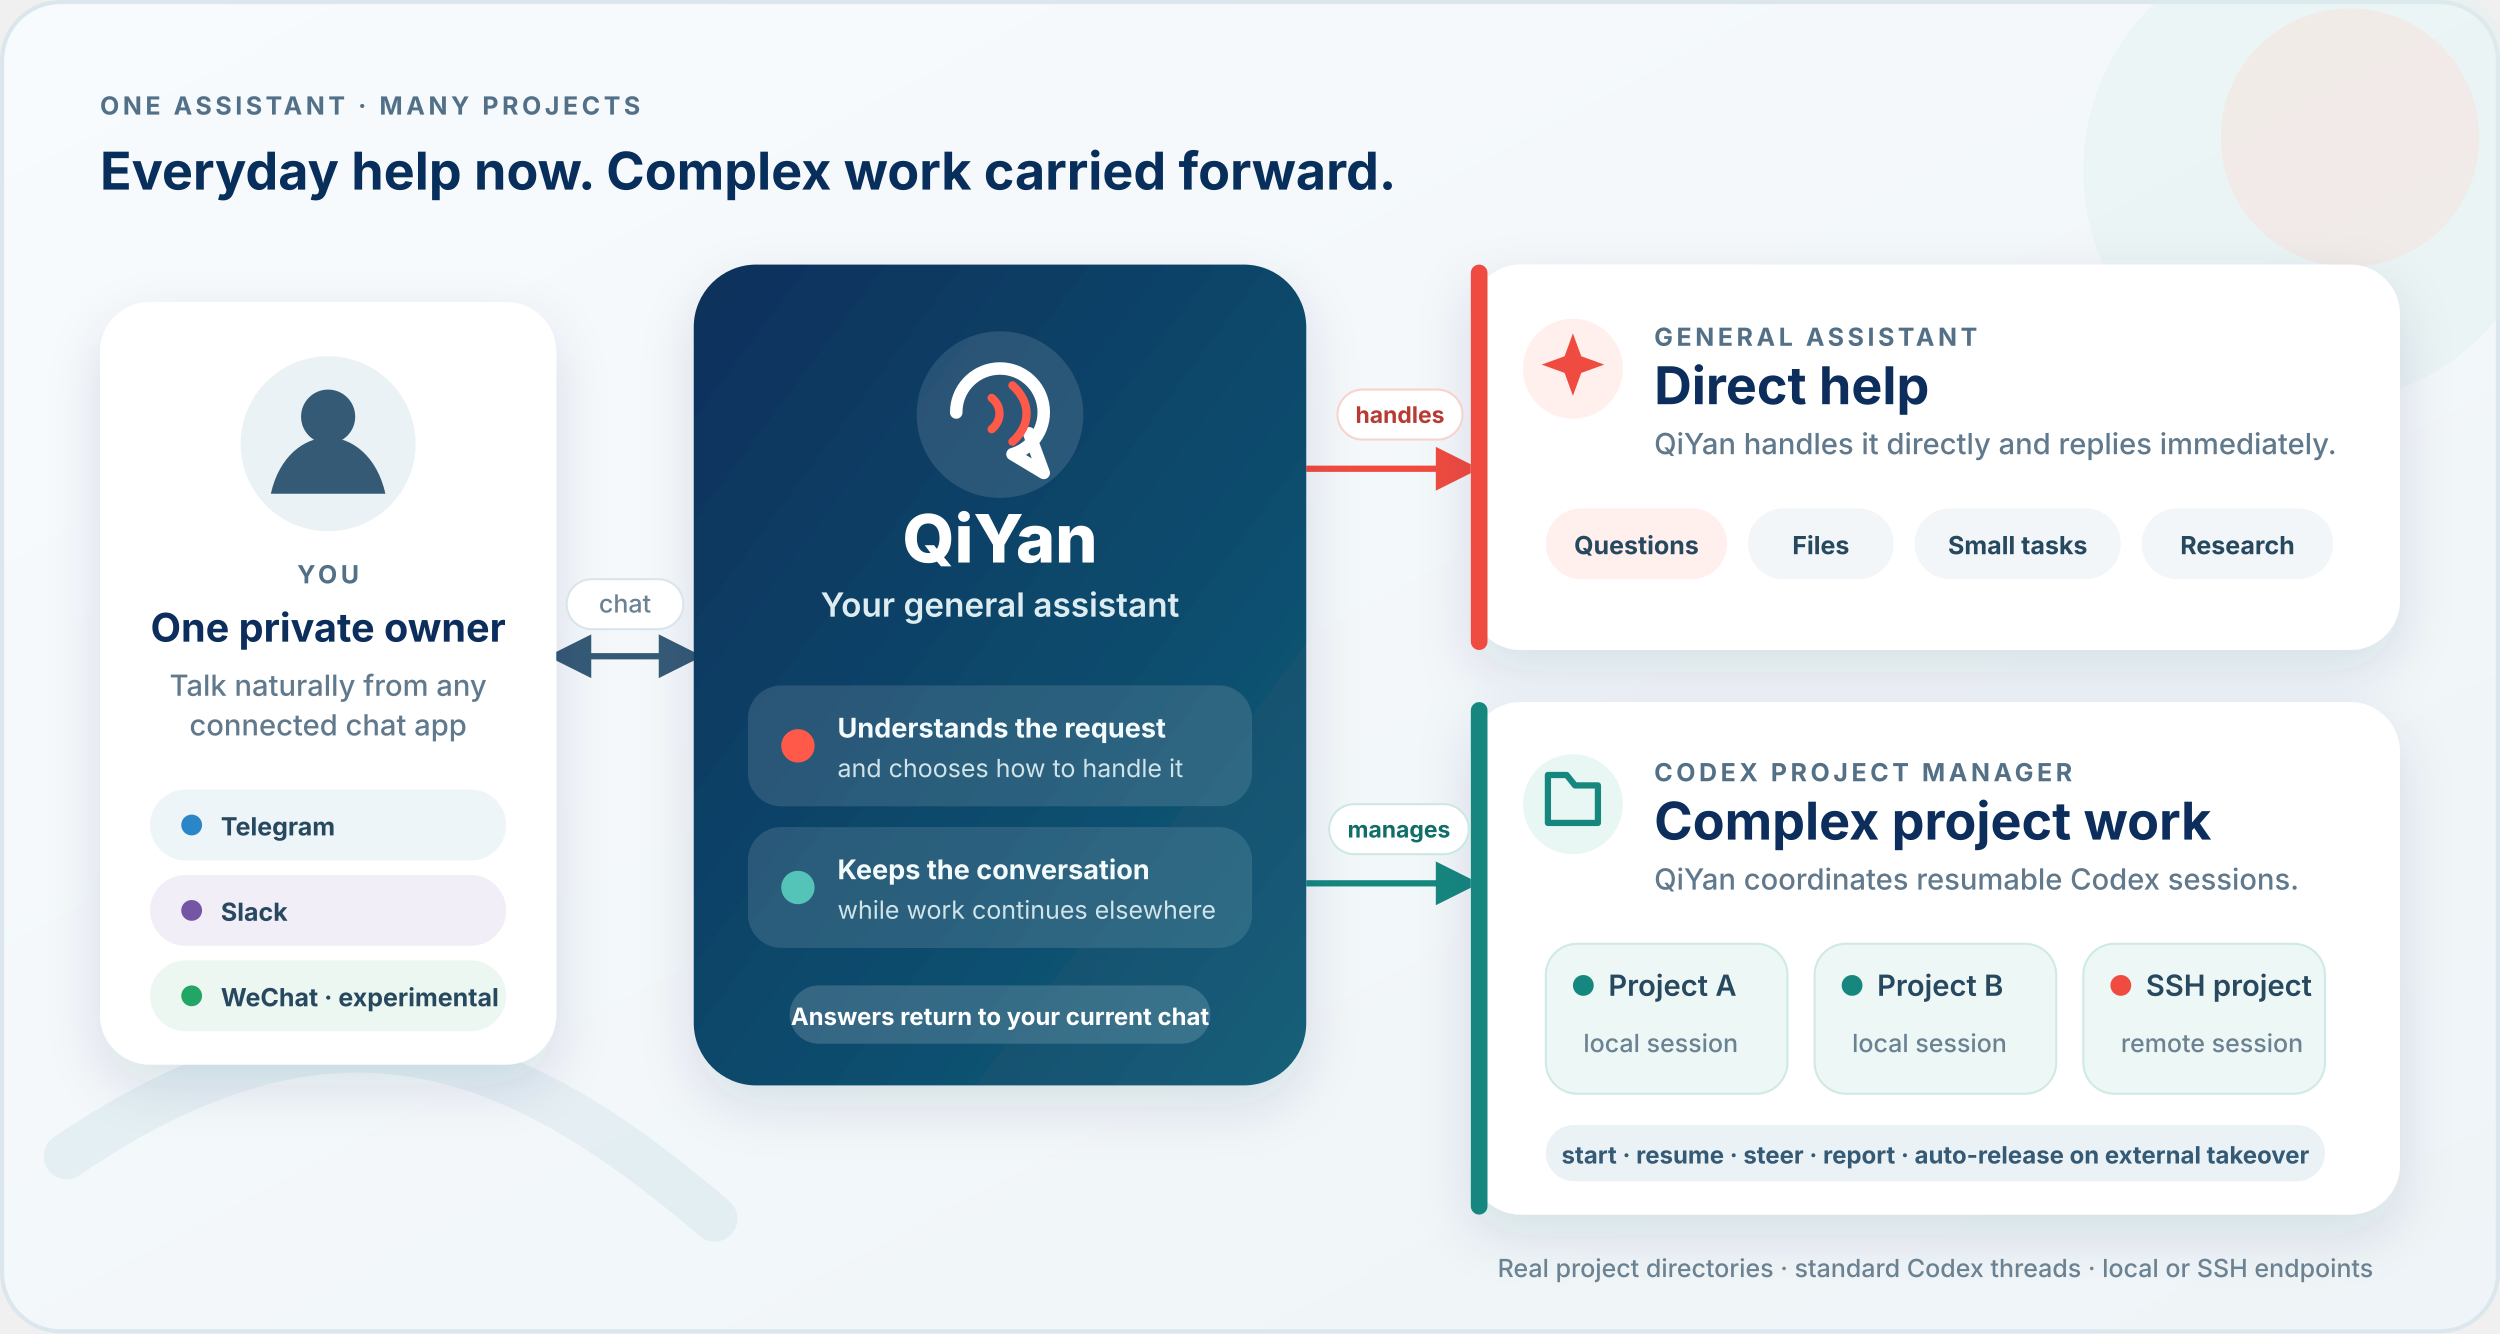
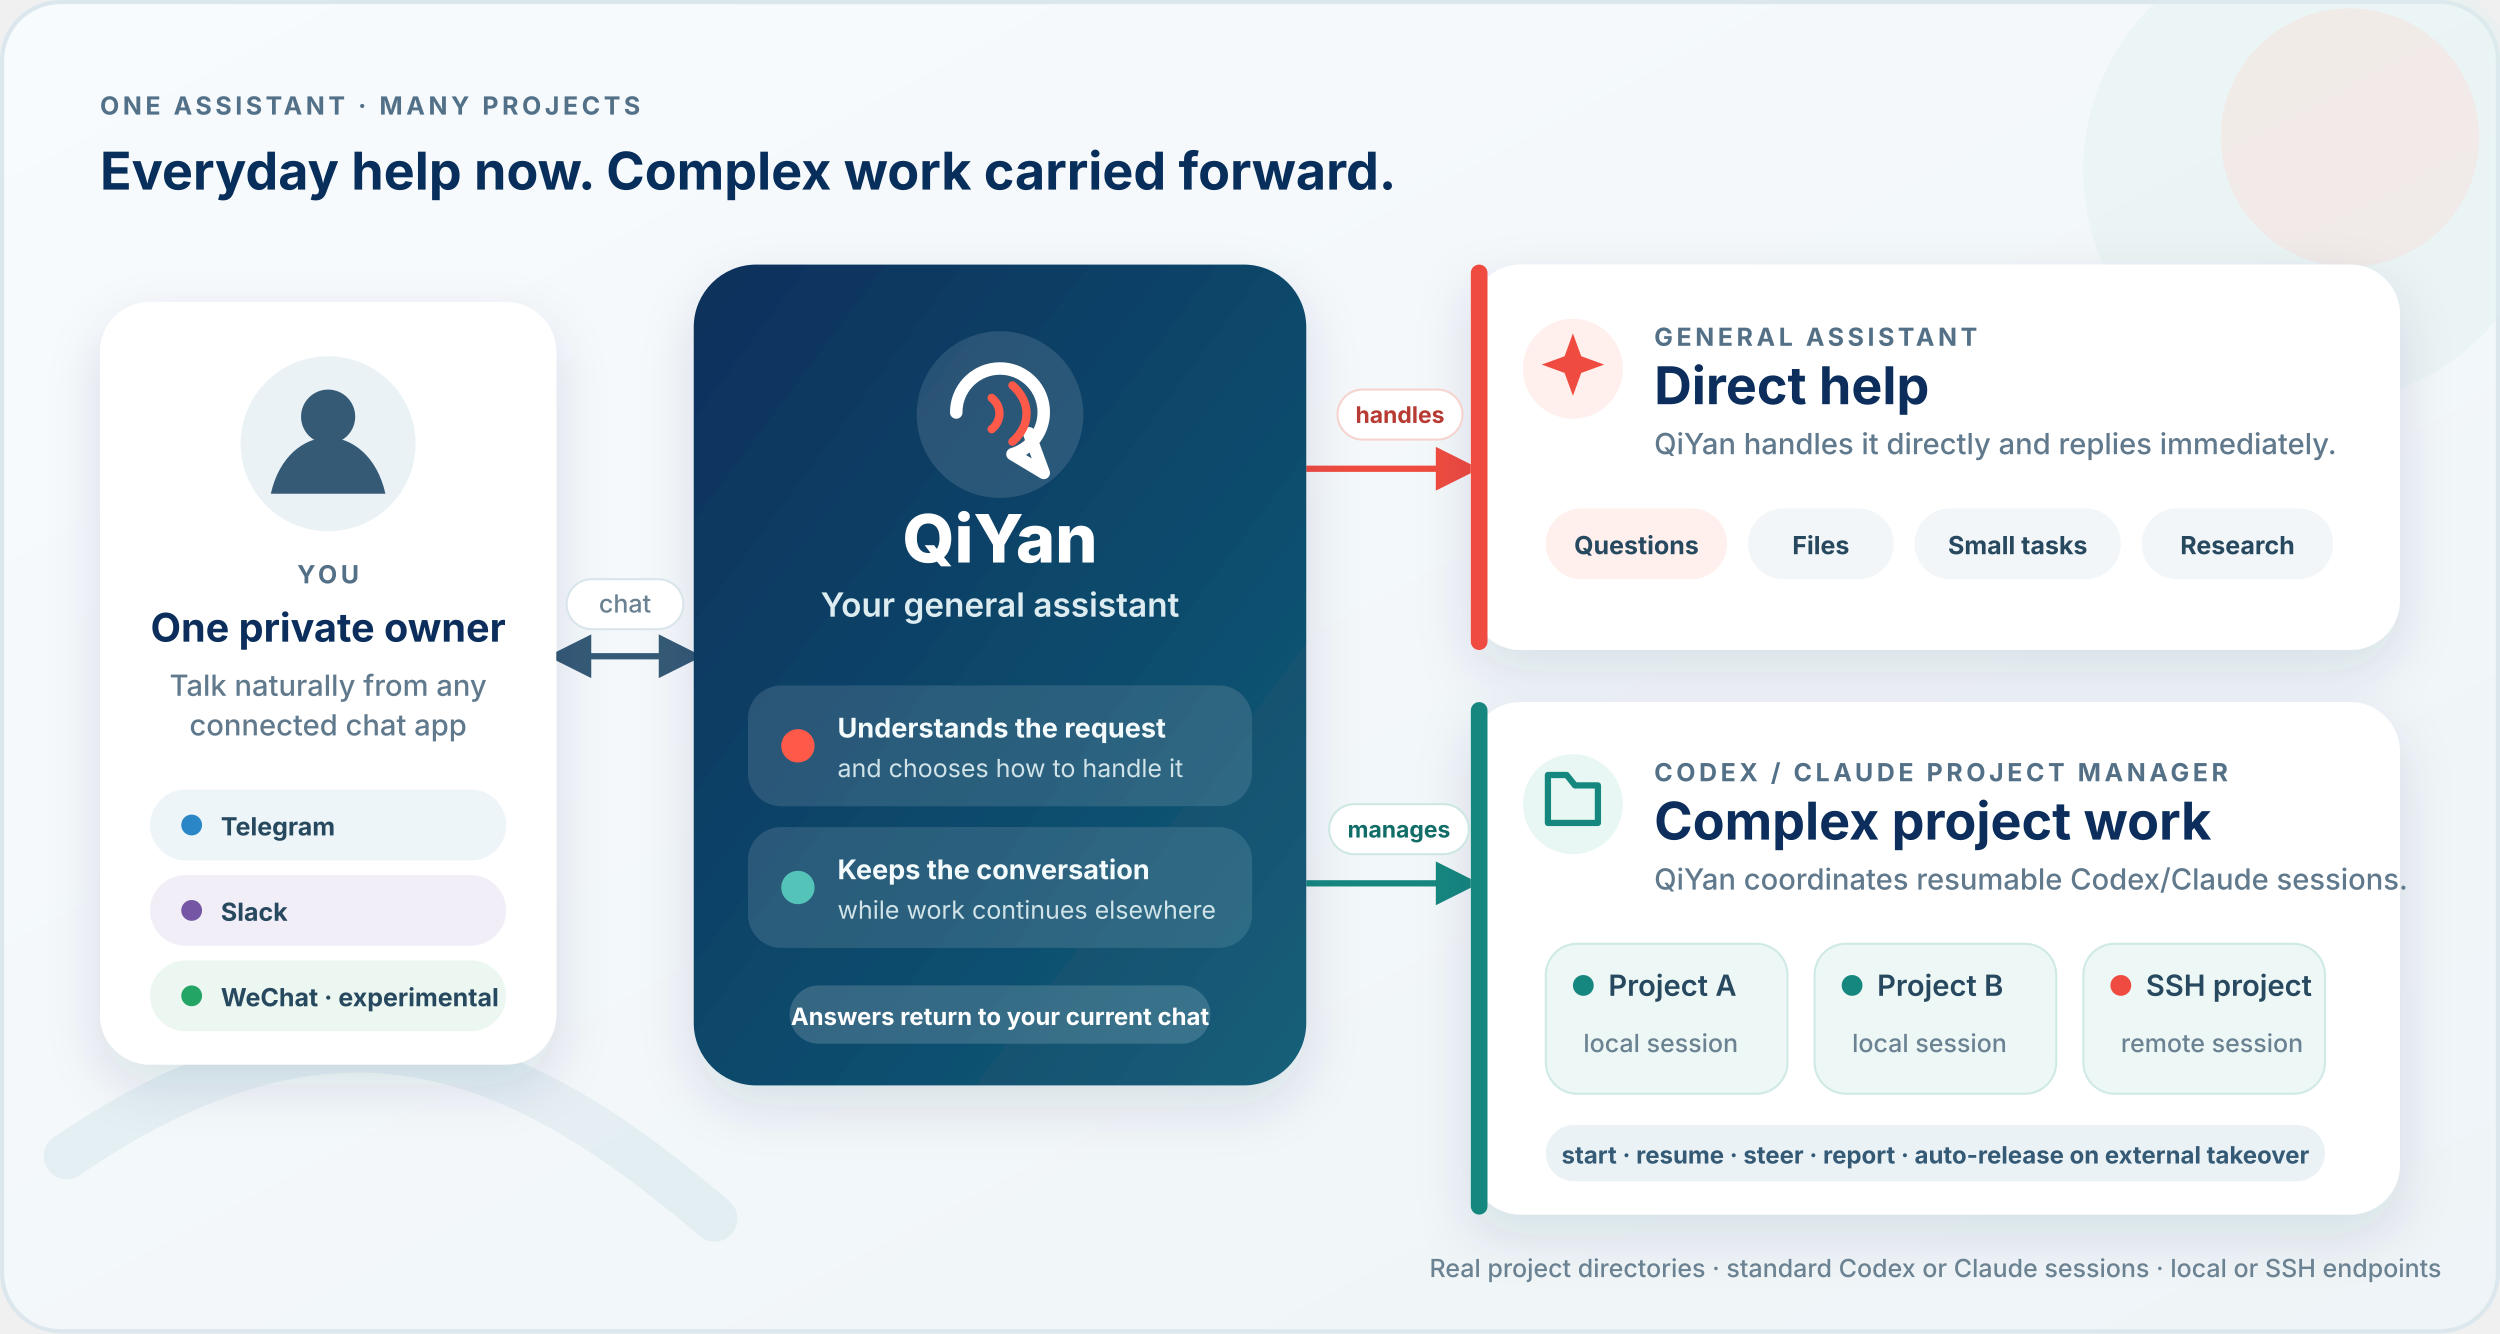
<svg xmlns="http://www.w3.org/2000/svg" viewBox="0 0 1200 640" role="img" aria-labelledby="title description">
  <defs>
    <linearGradient id="canvas" x1="0" y1="0" x2="1" y2="1">
      <stop offset="0" stop-color="#f8fbfd" />
      <stop offset="1" stop-color="#eef4f7" />
    </linearGradient>
    <linearGradient id="qiyan" x1="0" y1="0" x2="1" y2="1">
      <stop offset="0" stop-color="#082f5b" />
      <stop offset="1" stop-color="#155f79" />
    </linearGradient>
    <filter id="shadow" x="-20%" y="-20%" width="140%" height="150%">
      <feDropShadow dx="0" dy="10" stdDeviation="13" flood-color="#082f5b" flood-opacity=".12" />
    </filter>
    <marker id="arrow-navy" viewBox="0 0 10 10" refX="8" refY="5" markerWidth="7" markerHeight="7" orient="auto-start-reverse">
      <path d="M0 0l10 5-10 5z" fill="#355a76" />
    </marker>
    <marker id="arrow-coral" viewBox="0 0 10 10" refX="8" refY="5" markerWidth="7" markerHeight="7" orient="auto">
      <path d="M0 0l10 5-10 5z" fill="#ef4b3f" />
    </marker>
    <marker id="arrow-teal" viewBox="0 0 10 10" refX="8" refY="5" markerWidth="7" markerHeight="7" orient="auto">
      <path d="M0 0l10 5-10 5z" fill="#16877f" />
    </marker>
    <style>
      text { font-family: Inter, ui-sans-serif, system-ui, -apple-system, BlinkMacSystemFont, "Segoe UI", sans-serif; }
      .eyebrow { fill: #527087; font-size: 12px; font-weight: 700; letter-spacing: 1.7px; }
      .title { fill: #082f5b; font-size: 25px; font-weight: 750; }
      .card-title { fill: #082f5b; font-size: 19px; font-weight: 750; }
      .subtitle { fill: #60798c; font-size: 14px; font-weight: 500; }
      .body { fill: #28485f; font-size: 14px; font-weight: 600; }
      .small { fill: #6b8292; font-size: 12px; font-weight: 550; }
      .chip { fill: #28485f; font-size: 12px; font-weight: 700; }
      .white-title { fill: #fff; font-size: 32px; font-weight: 780; }
      .white-subtitle { fill: #dcecf1; font-size: 16px; font-weight: 600; }
      .white-body { fill: #f4fbfc; font-size: 13px; font-weight: 650; }
    </style>
  </defs>
  <rect x="1" y="1" width="1198" height="638" rx="28" fill="url(#canvas)" stroke="#dce7ed" stroke-width="2" />
  <circle cx="1112" cy="82" r="112" fill="#dcefed" opacity=".38" />
  <circle cx="1128" cy="66" r="62" fill="#f9d9d3" opacity=".38" />
  <path d="M32 555c126-86 212-55 311 30" fill="none" stroke="#d7e7ed" stroke-width="22" stroke-linecap="round" opacity=".55" />
  <text x="48" y="55" class="eyebrow">ONE ASSISTANT · MANY PROJECTS</text>
  <text x="48" y="91" class="title">Everyday help now. Complex work carried forward.</text>
  <path d="M267 315h66" fill="none" stroke="#355a76" stroke-width="3" marker-start="url(#arrow-navy)" marker-end="url(#arrow-navy)" />
  <path d="M627 225h79" fill="none" stroke="#ef4b3f" stroke-width="3" marker-end="url(#arrow-coral)" />
  <path d="M627 424h79" fill="none" stroke="#16877f" stroke-width="3" marker-end="url(#arrow-teal)" />
  <g filter="url(#shadow)">
    <rect x="48" y="145" width="219" height="366" rx="24" fill="#fff" />
    <circle cx="157.5" cy="213" r="42" fill="#eaf2f6" />
    <circle cx="157.5" cy="200" r="13" fill="#355a76" />
    <path d="M130 237c4-18 16-27 27.5-27s23.5 9 27.5 27" fill="#355a76" />
    <text x="157.5" y="280" text-anchor="middle" class="eyebrow">YOU</text>
    <text x="157.5" y="308" text-anchor="middle" class="card-title">One private owner</text>
    <text x="157.5" y="334" text-anchor="middle" class="subtitle">Talk naturally from any</text>
    <text x="157.5" y="353" text-anchor="middle" class="subtitle">connected chat app</text>
    <rect x="72" y="379" width="171" height="34" rx="17" fill="#edf5f8" />
    <circle cx="92" cy="396" r="5" fill="#2a86c7" />
    <text x="106" y="401" class="chip">Telegram</text>
    <rect x="72" y="420" width="171" height="34" rx="17" fill="#f2eef8" />
    <circle cx="92" cy="437" r="5" fill="#7456a4" />
    <text x="106" y="442" class="chip">Slack</text>
    <rect x="72" y="461" width="171" height="34" rx="17" fill="#edf7f1" />
    <circle cx="92" cy="478" r="5" fill="#24a565" />
    <text x="106" y="483" class="chip">WeChat · experimental</text>
    <rect x="333" y="127" width="294" height="394" rx="30" fill="url(#qiyan)" />
    <circle cx="480" cy="199" r="40" fill="#fff" opacity=".12" />
    <path d="M459 198a21 21 0 1 1 27 20l15 9-7-19" fill="none" stroke="#fff" stroke-width="6" stroke-linecap="round" stroke-linejoin="round" />
    <path d="M486 185c9 8 9 19 0 27M476 191c5 4 5 11 0 15" fill="none" stroke="#ff5a49" stroke-width="4" stroke-linecap="round" />
    <text x="480" y="270" text-anchor="middle" class="white-title">QiYan</text>
    <text x="480" y="296" text-anchor="middle" class="white-subtitle">Your general assistant</text>
    <rect x="359" y="329" width="242" height="58" rx="16" fill="#fff" opacity=".12" />
    <circle cx="383" cy="358" r="8" fill="#ff5a49" />
    <text x="402" y="354" class="white-body">Understands the request</text>
    <text x="402" y="373" fill="#cfe3e8" font-size="12">and chooses how to handle it</text>
    <rect x="359" y="397" width="242" height="58" rx="16" fill="#fff" opacity=".12" />
    <circle cx="383" cy="426" r="8" fill="#55c4b8" />
    <text x="402" y="422" class="white-body">Keeps the conversation</text>
    <text x="402" y="441" fill="#cfe3e8" font-size="12">while work continues elsewhere</text>
    <rect x="379" y="473" width="202" height="28" rx="14" fill="#fff" opacity=".16" />
    <text x="480" y="492" text-anchor="middle" fill="#fff" font-size="11.5" font-weight="700">Answers return to your current chat</text>
    <rect x="706" y="127" width="446" height="185" rx="24" fill="#fff" />
    <rect x="706" y="127" width="8" height="185" rx="4" fill="#ef4b3f" />
    <circle cx="755" cy="177" r="24" fill="#fff0ed" />
    <path d="m755 160 4 11 11 4-11 4-4 11-4-11-11-4 11-4z" fill="#ef4b3f" />
    <text x="794" y="166" class="eyebrow">GENERAL ASSISTANT</text>
    <text x="794" y="194" class="title">Direct help</text>
    <text x="794" y="218" class="subtitle">QiYan handles it directly and replies immediately.</text>
    <rect x="742" y="244" width="87" height="34" rx="17" fill="#fff0ed" />
    <text x="785.5" y="266" text-anchor="middle" class="chip">Questions</text>
    <rect x="839" y="244" width="70" height="34" rx="17" fill="#f2f6f8" />
    <text x="874" y="266" text-anchor="middle" class="chip">Files</text>
    <rect x="919" y="244" width="99" height="34" rx="17" fill="#f2f6f8" />
    <text x="968.5" y="266" text-anchor="middle" class="chip">Small tasks</text>
    <rect x="1028" y="244" width="92" height="34" rx="17" fill="#f2f6f8" />
    <text x="1074" y="266" text-anchor="middle" class="chip">Research</text>
    <rect x="706" y="337" width="446" height="246" rx="24" fill="#fff" />
    <rect x="706" y="337" width="8" height="246" rx="4" fill="#16877f" />
    <circle cx="755" cy="386" r="24" fill="#e8f7f4" />
    <path d="M743 395h24v-18h-11l-4-5h-9z" fill="none" stroke="#16877f" stroke-width="3" stroke-linejoin="round" />
-     <text x="794" y="375" class="eyebrow">CODEX PROJECT MANAGER</text>
+     <text x="794" y="375" class="eyebrow">CODEX / CLAUDE PROJECT MANAGER</text>
    <text x="794" y="403" class="title">Complex project work</text>
-     <text x="794" y="427" class="subtitle">QiYan coordinates resumable Codex sessions.</text>
+     <text x="794" y="427" class="subtitle">QiYan coordinates resumable Codex/Claude sessions.</text>
    <g>
      <rect x="742" y="453" width="116" height="72" rx="15" fill="#edf7f5" stroke="#cfe9e5" />
      <circle cx="760" cy="473" r="5" fill="#16877f" />
      <text x="772" y="478" class="body" font-size="13">Project A</text>
      <text x="760" y="505" class="small">local session</text>
      <rect x="871" y="453" width="116" height="72" rx="15" fill="#edf7f5" stroke="#cfe9e5" />
      <circle cx="889" cy="473" r="5" fill="#16877f" />
      <text x="901" y="478" class="body" font-size="13">Project B</text>
      <text x="889" y="505" class="small">local session</text>
      <rect x="1000" y="453" width="116" height="72" rx="15" fill="#edf7f5" stroke="#cfe9e5" />
      <circle cx="1018" cy="473" r="5" fill="#ef4b3f" />
      <text x="1030" y="478" class="body" font-size="13">SSH project</text>
      <text x="1018" y="505" class="small">remote session</text>
    </g>
    <rect x="742" y="540" width="374" height="27" rx="13.5" fill="#eaf2f6" />
    <text x="929" y="558.5" text-anchor="middle" fill="#355a76" font-size="11.5" font-weight="750">start · resume · steer · report · auto-release on external takeover</text>
  </g>
  <rect x="272" y="278" width="56" height="24" rx="12" fill="#fff" stroke="#d9e5eb" />
  <text x="300" y="294" text-anchor="middle" class="small" font-size="11">chat</text>
  <rect x="642" y="187" width="60" height="24" rx="12" fill="#fff" stroke="#f6d3ce" />
  <text x="672" y="203" text-anchor="middle" fill="#b83b33" font-size="11" font-weight="700">handles</text>
  <rect x="638" y="386" width="67" height="24" rx="12" fill="#fff" stroke="#cde7e3" />
  <text x="671.5" y="402" text-anchor="middle" fill="#116d67" font-size="11" font-weight="700">manages</text>
-   <text x="929" y="613" text-anchor="middle" class="small">Real project directories · standard Codex threads · local or SSH endpoints</text>
+   <text x="929" y="613" text-anchor="middle" class="small">Real project directories · standard Codex or Claude sessions · local or SSH endpoints</text>
</svg>
